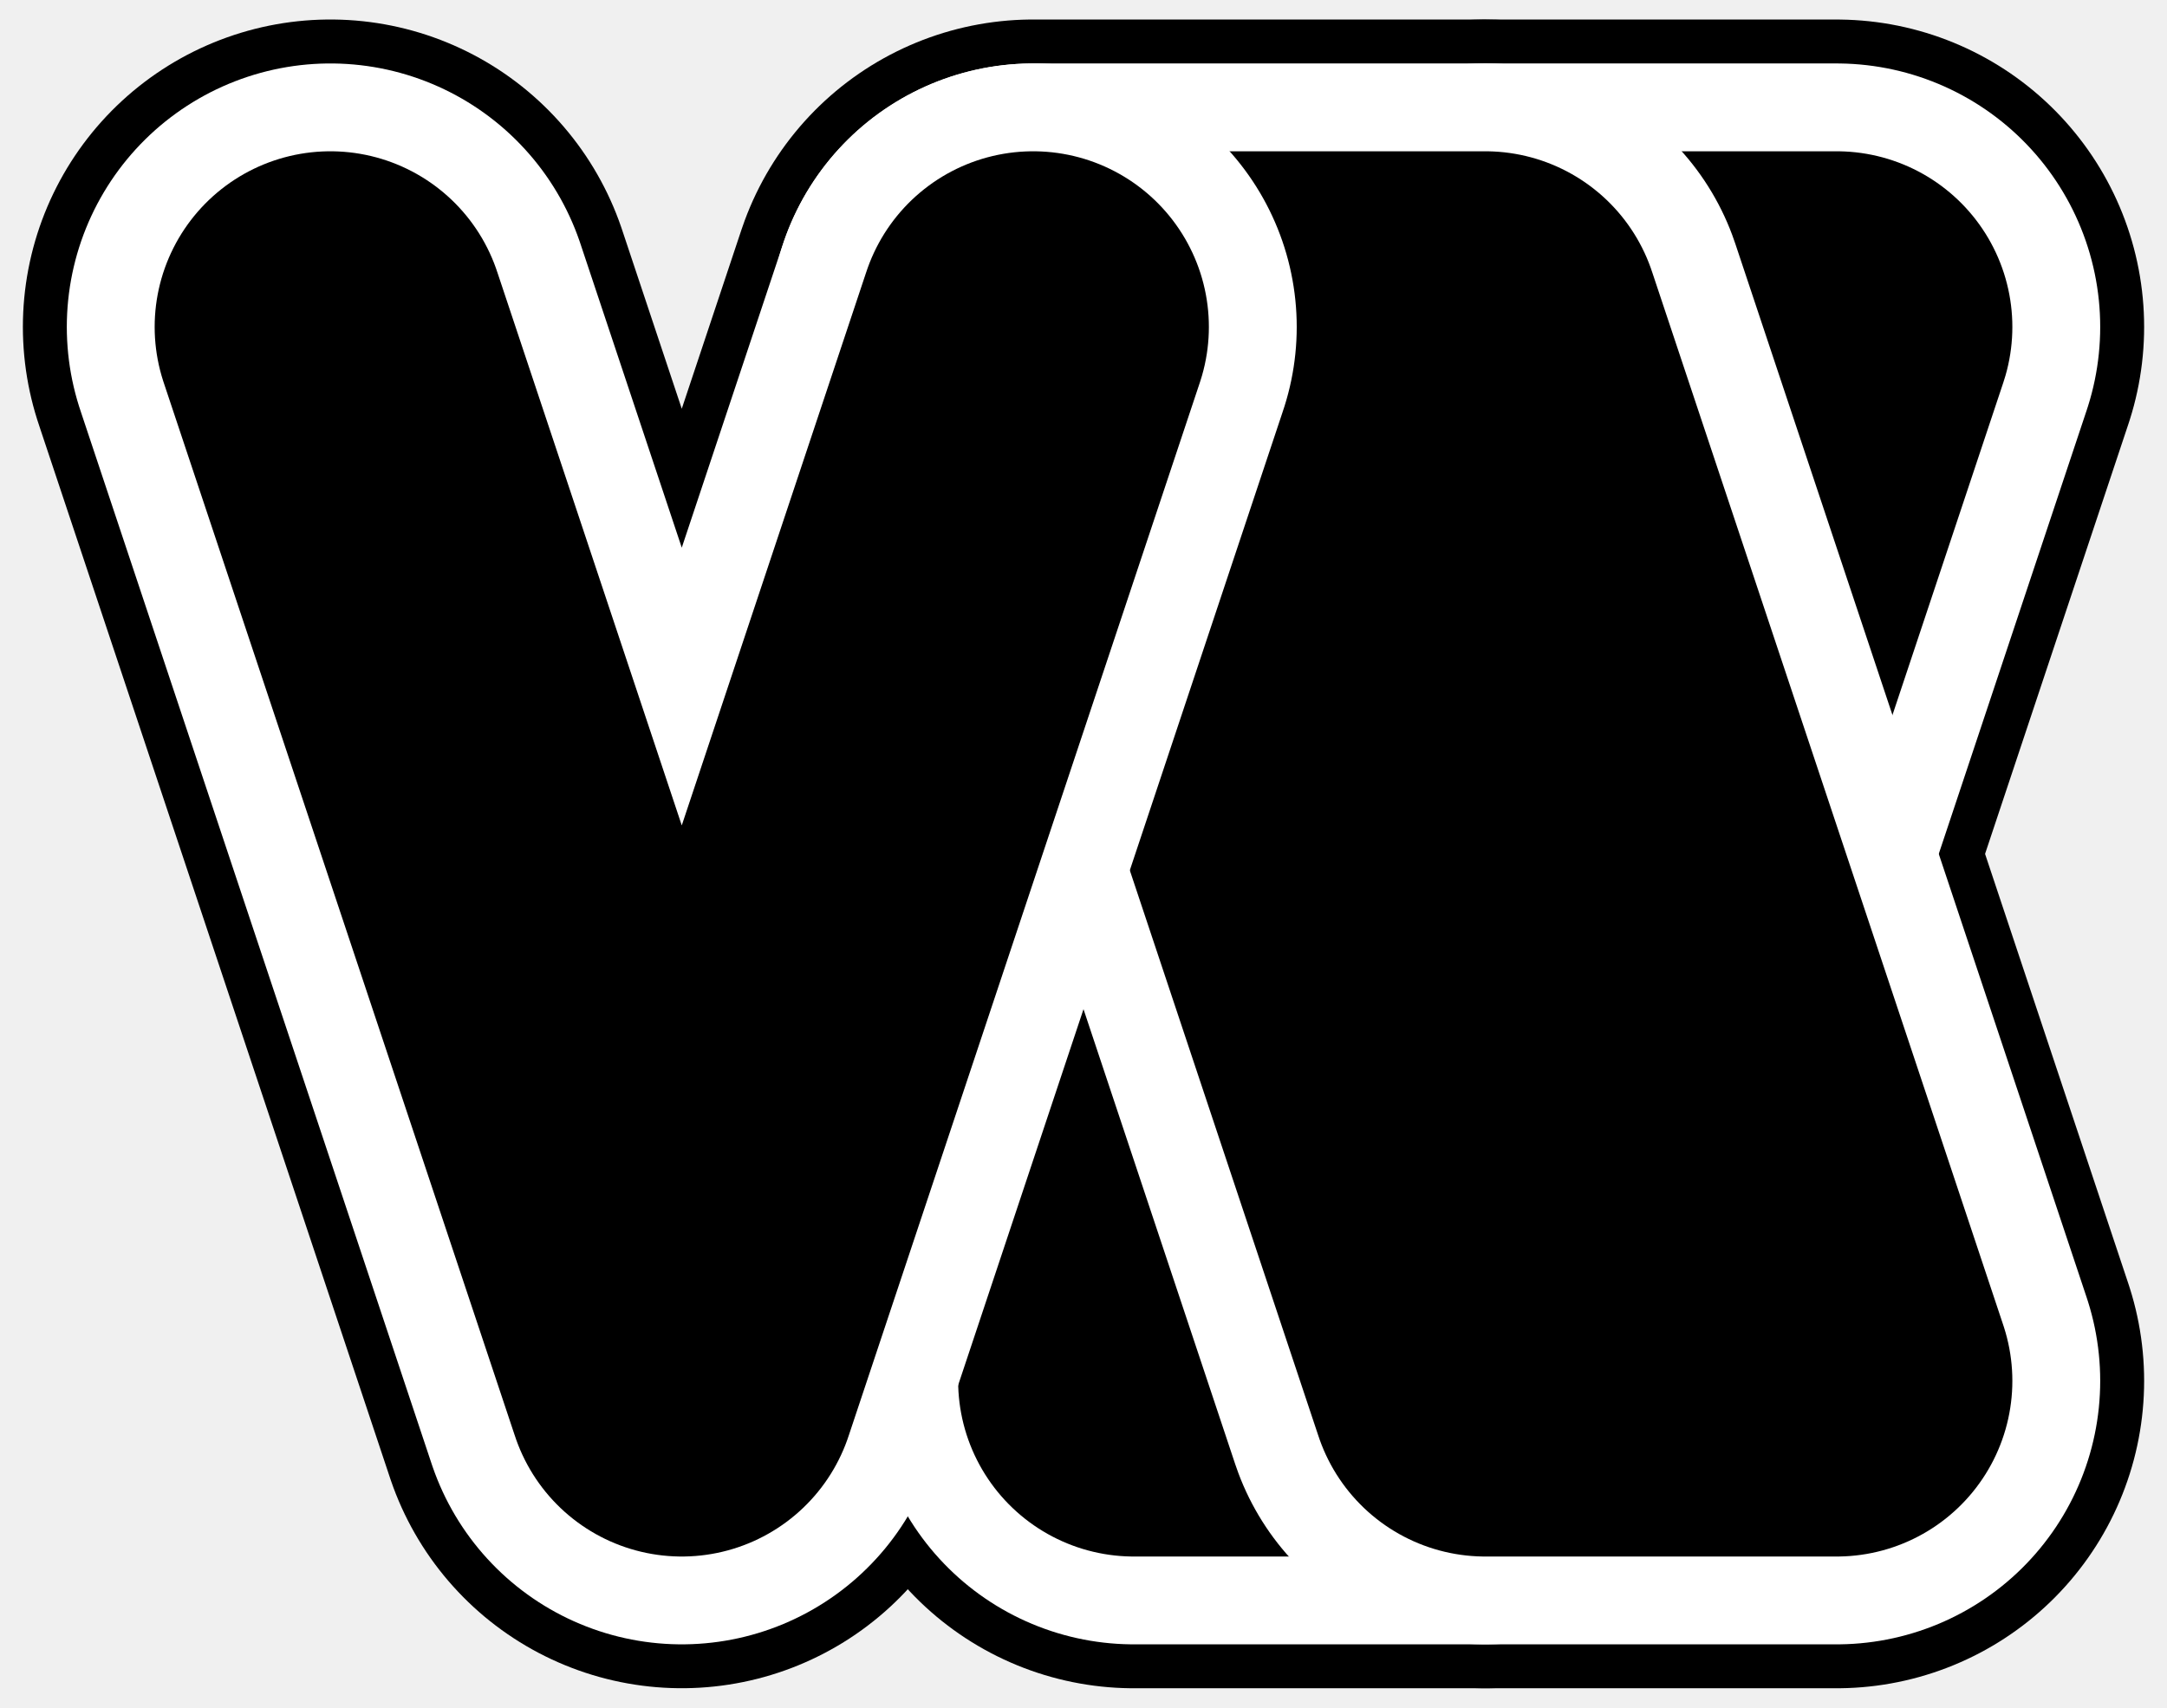
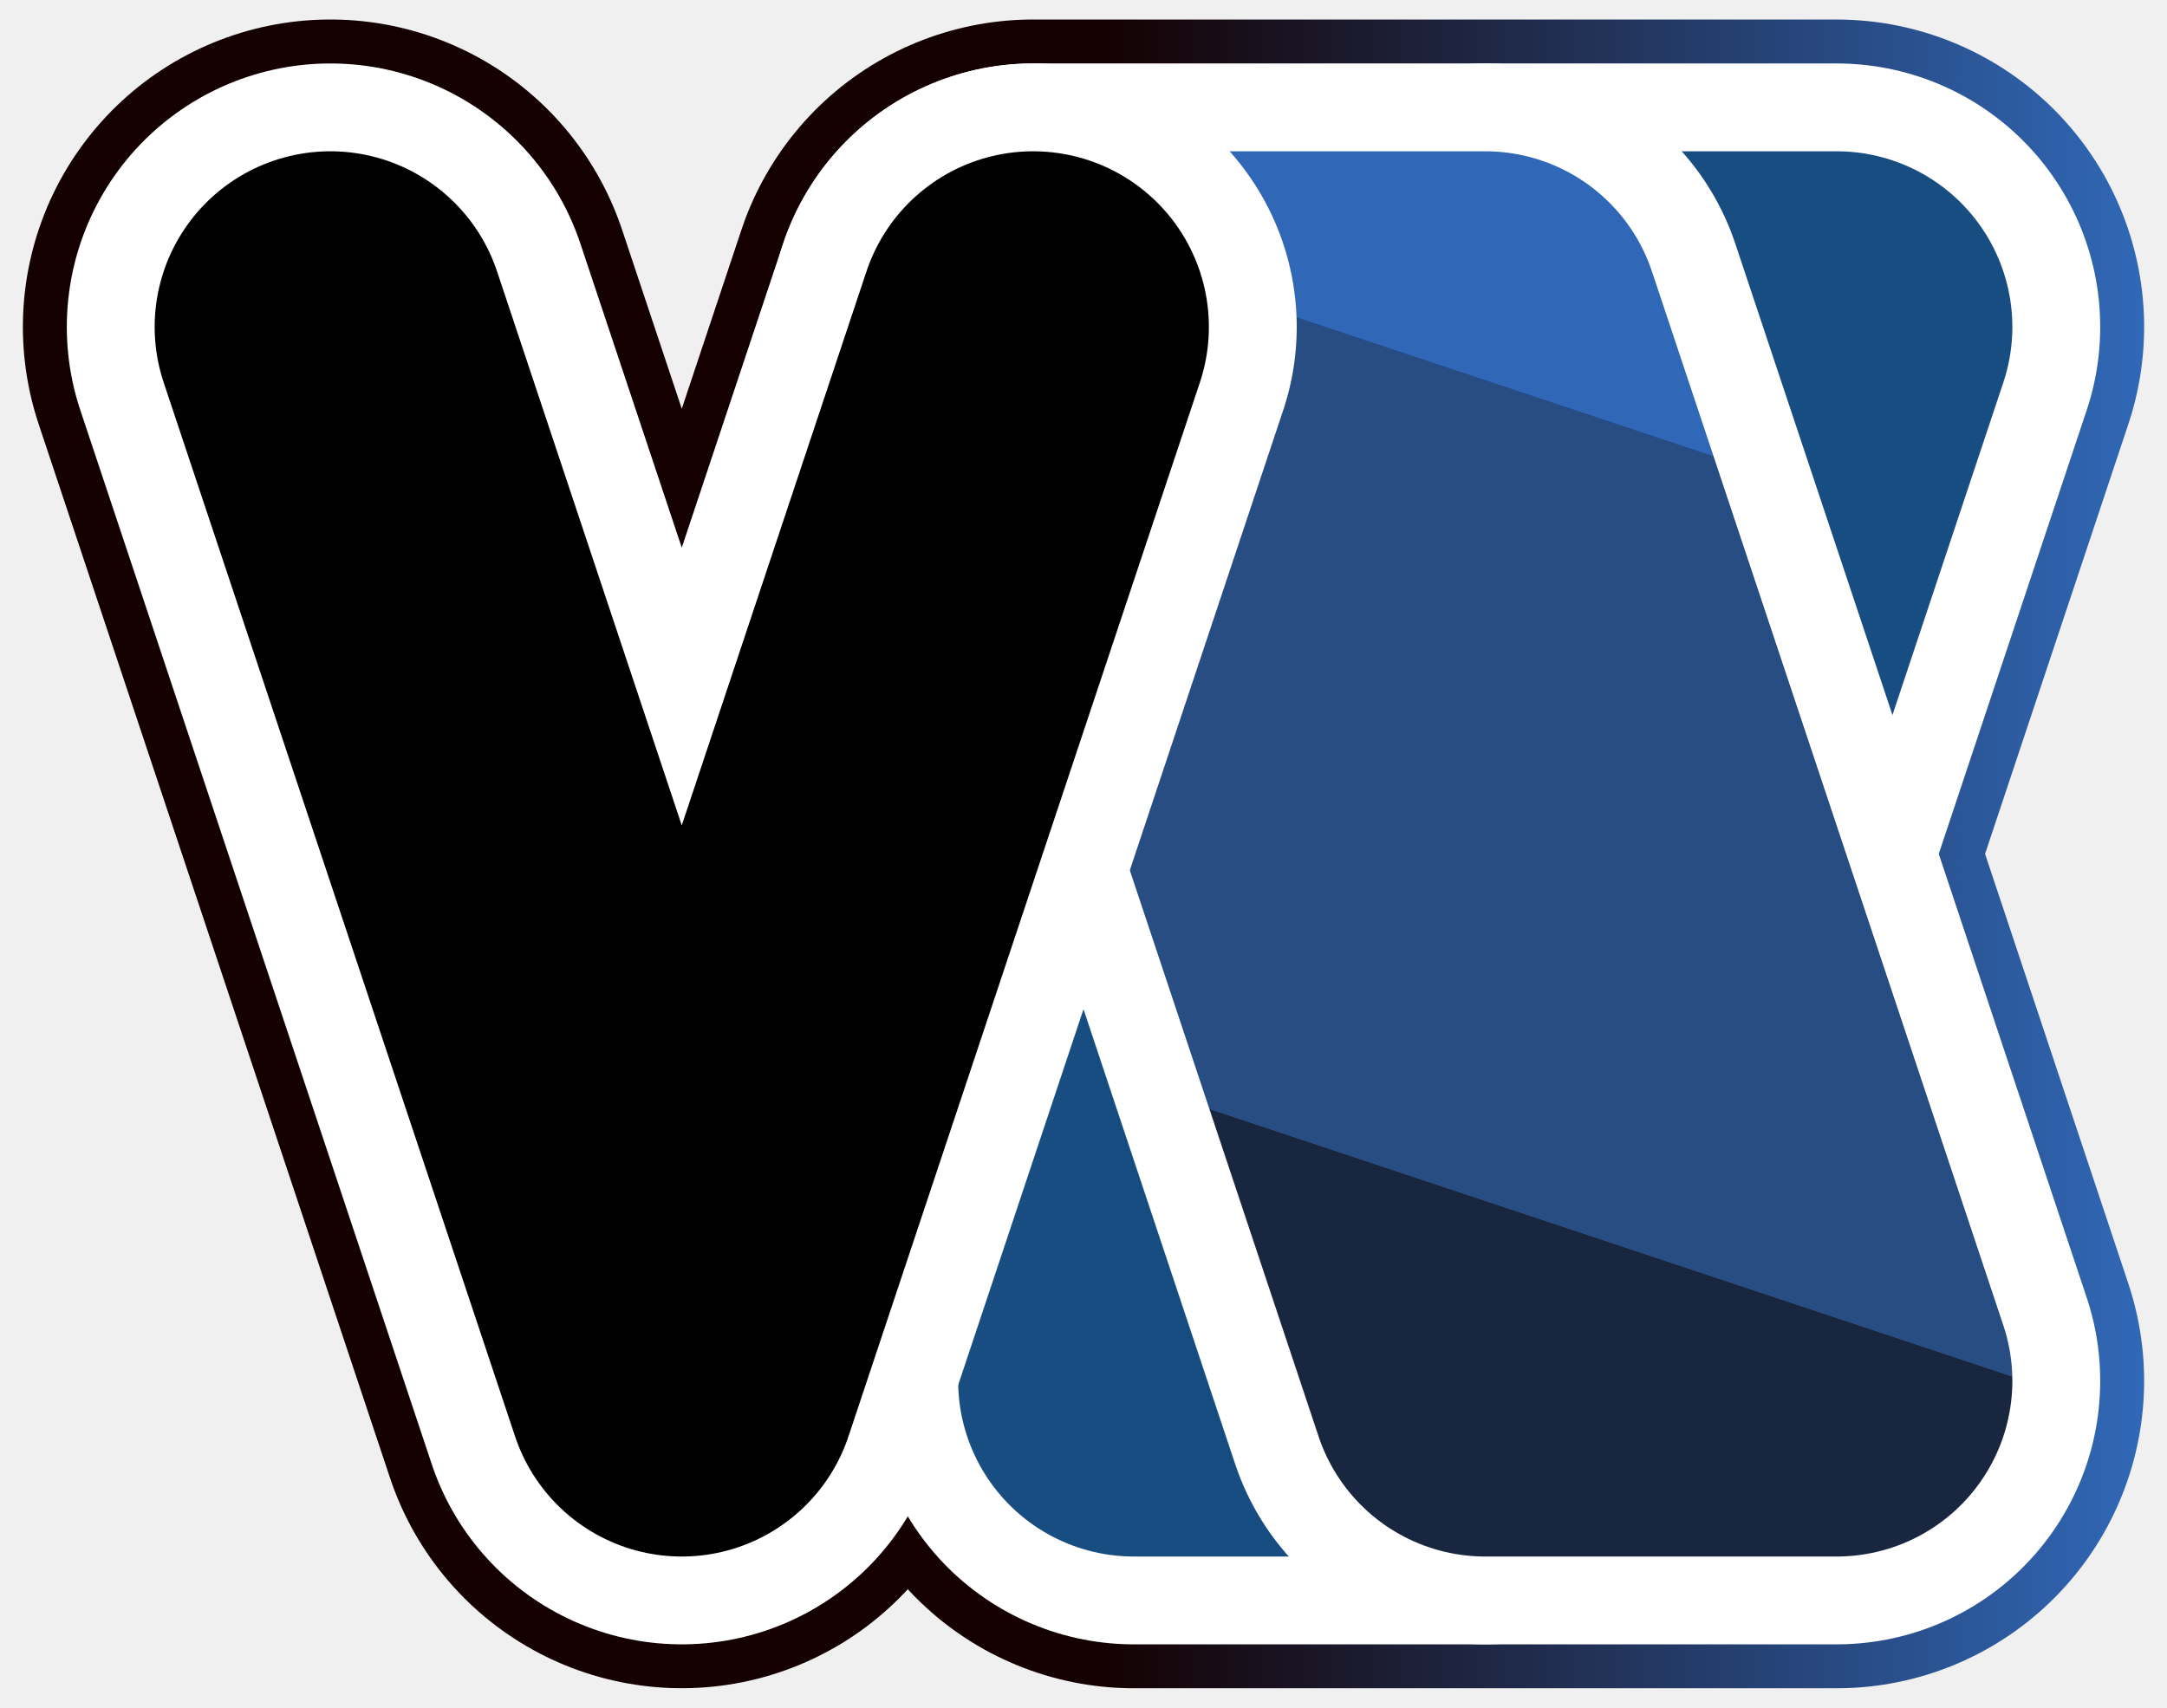
- <svg xmlns="http://www.w3.org/2000/svg" width="1110" height="875" viewBox="0 0 1110 875" version="1.1" id="svg1">
-   <defs id="defs1" />
+ <svg xmlns="http://www.w3.org/2000/svg" xmlns:xlink="http://www.w3.org/1999/xlink" width="1110" height="875" viewBox="0 0 1110 875" version="1.1" id="svg1">
+   <defs id="defs1">
+     <linearGradient id="linearGradient20">
+       <stop style="stop-color:#140000;stop-opacity:1;" offset="0.505" id="stop21" />
+       <stop style="stop-color:#3068b7;stop-opacity:1;" offset="1" id="stop22" />
+     </linearGradient>
+     <linearGradient id="linearGradient18">
+       <stop style="stop-color:#18263f;stop-opacity:1;" offset="0.197" id="stop17" />
+       <stop style="stop-color:#274d82;stop-opacity:1;" offset="0.197" id="stop19" />
+       <stop style="stop-color:#274d82;stop-opacity:1;" offset="0.898" id="stop20" />
+       <stop style="stop-color:#3068b7;stop-opacity:1;" offset="0.898" id="stop18" />
+     </linearGradient>
+     <linearGradient xlink:href="#linearGradient18" id="linearGradient4" x1="460.78" y1="-257.51" x2="640.78" y2="-797.51" gradientUnits="userSpaceOnUse" />
+     <linearGradient xlink:href="#linearGradient20" id="linearGradient22" x1="-145.78" y1="370" x2="940.78" y2="370" gradientUnits="userSpaceOnUse" />
+   </defs>
  <g id="layer1" transform="translate(157.5,67.50001)">
-     <g id="g4" transform="translate(963.2858,820.0098)">
-       <path style="display:inline;fill:none;stroke:#000000;stroke-width:315;stroke-linecap:round;stroke-linejoin:round;stroke-dasharray:none;stroke-opacity:1" d="M -180,-720 -360,-180 h -180 l 180,-540 z" id="path3-64-2-7" />
-       <path style="fill:none;stroke:#000000;stroke-width:315;stroke-linecap:round;stroke-linejoin:round;stroke-dasharray:none;stroke-opacity:1" d="m -951.566,-720.02 180,540 180,-540 231.566,0.019 180,540 H -360 l -180,-540" id="path4-3" />
-     </g>
+     <path id="path4-3" style="fill:none;stroke:url(#linearGradient22);stroke-width:315;stroke-linecap:round;stroke-linejoin:round;stroke-dasharray:none;stroke-opacity:1" d="m 11.72,99.99 180,540 180,-540 231.566,0.019 180,540 h -180 l -180,-540 m 360,0 -180,540 h -180 l 180,-540 z" />
    <g id="g6" transform="translate(101.7201,910.0098)">
      <path style="display:inline;fill:none;stroke:#ffffff;stroke-width:270;stroke-linecap:round;stroke-linejoin:round;stroke-dasharray:none;stroke-opacity:1" d="m 681.566,-810 -180,540 h -180 l 180,-540 z" id="path3-64-2" />
-       <path style="display:inline;fill:none;stroke:#000000;stroke-width:180;stroke-linecap:round;stroke-linejoin:round;stroke-dasharray:none;stroke-opacity:1" d="m 321.566,-270 180,-540 h 180 l -180,540 z" id="path3-6" />
+       <path style="display:inline;fill:none;stroke:#184d82;stroke-width:180;stroke-linecap:round;stroke-linejoin:round;stroke-dasharray:none;stroke-opacity:1" d="m 321.566,-270 180,-540 h 180 l -180,540 z" id="path3-6" />
      <path style="fill:none;stroke:#ffffff;stroke-width:270;stroke-linecap:round;stroke-linejoin:round;stroke-dasharray:none;stroke-opacity:1" d="m 270,-810 231.566,-10e-6 180,540 h -180 l -180,-540" id="path6" />
-       <path style="display:inline;fill:none;stroke:#000000;stroke-width:180;stroke-linecap:round;stroke-linejoin:round;stroke-dasharray:none;stroke-opacity:1" d="m 321.566,-810 180,540 h 180 l -180,-540 z" id="path3" />
+       <path style="display:inline;fill:none;stroke:url(#linearGradient4);stroke-width:180;stroke-linecap:round;stroke-linejoin:round;stroke-dasharray:none;stroke-opacity:1" d="m 321.566,-810 180,540 h 180 l -180,-540 z" id="path3" />
      <path style="fill:none;stroke:#ffffff;stroke-width:270;stroke-linecap:round;stroke-linejoin:round;stroke-dasharray:none;stroke-opacity:1" d="M -90,-810 90,-270 270,-810" id="path5" />
      <path style="fill:none;stroke:#000000;stroke-width:180;stroke-linecap:round;stroke-linejoin:round;stroke-dasharray:none;stroke-opacity:1" d="M -90,-810 90,-270 270,-810" id="path1" />
    </g>
  </g>
</svg>
